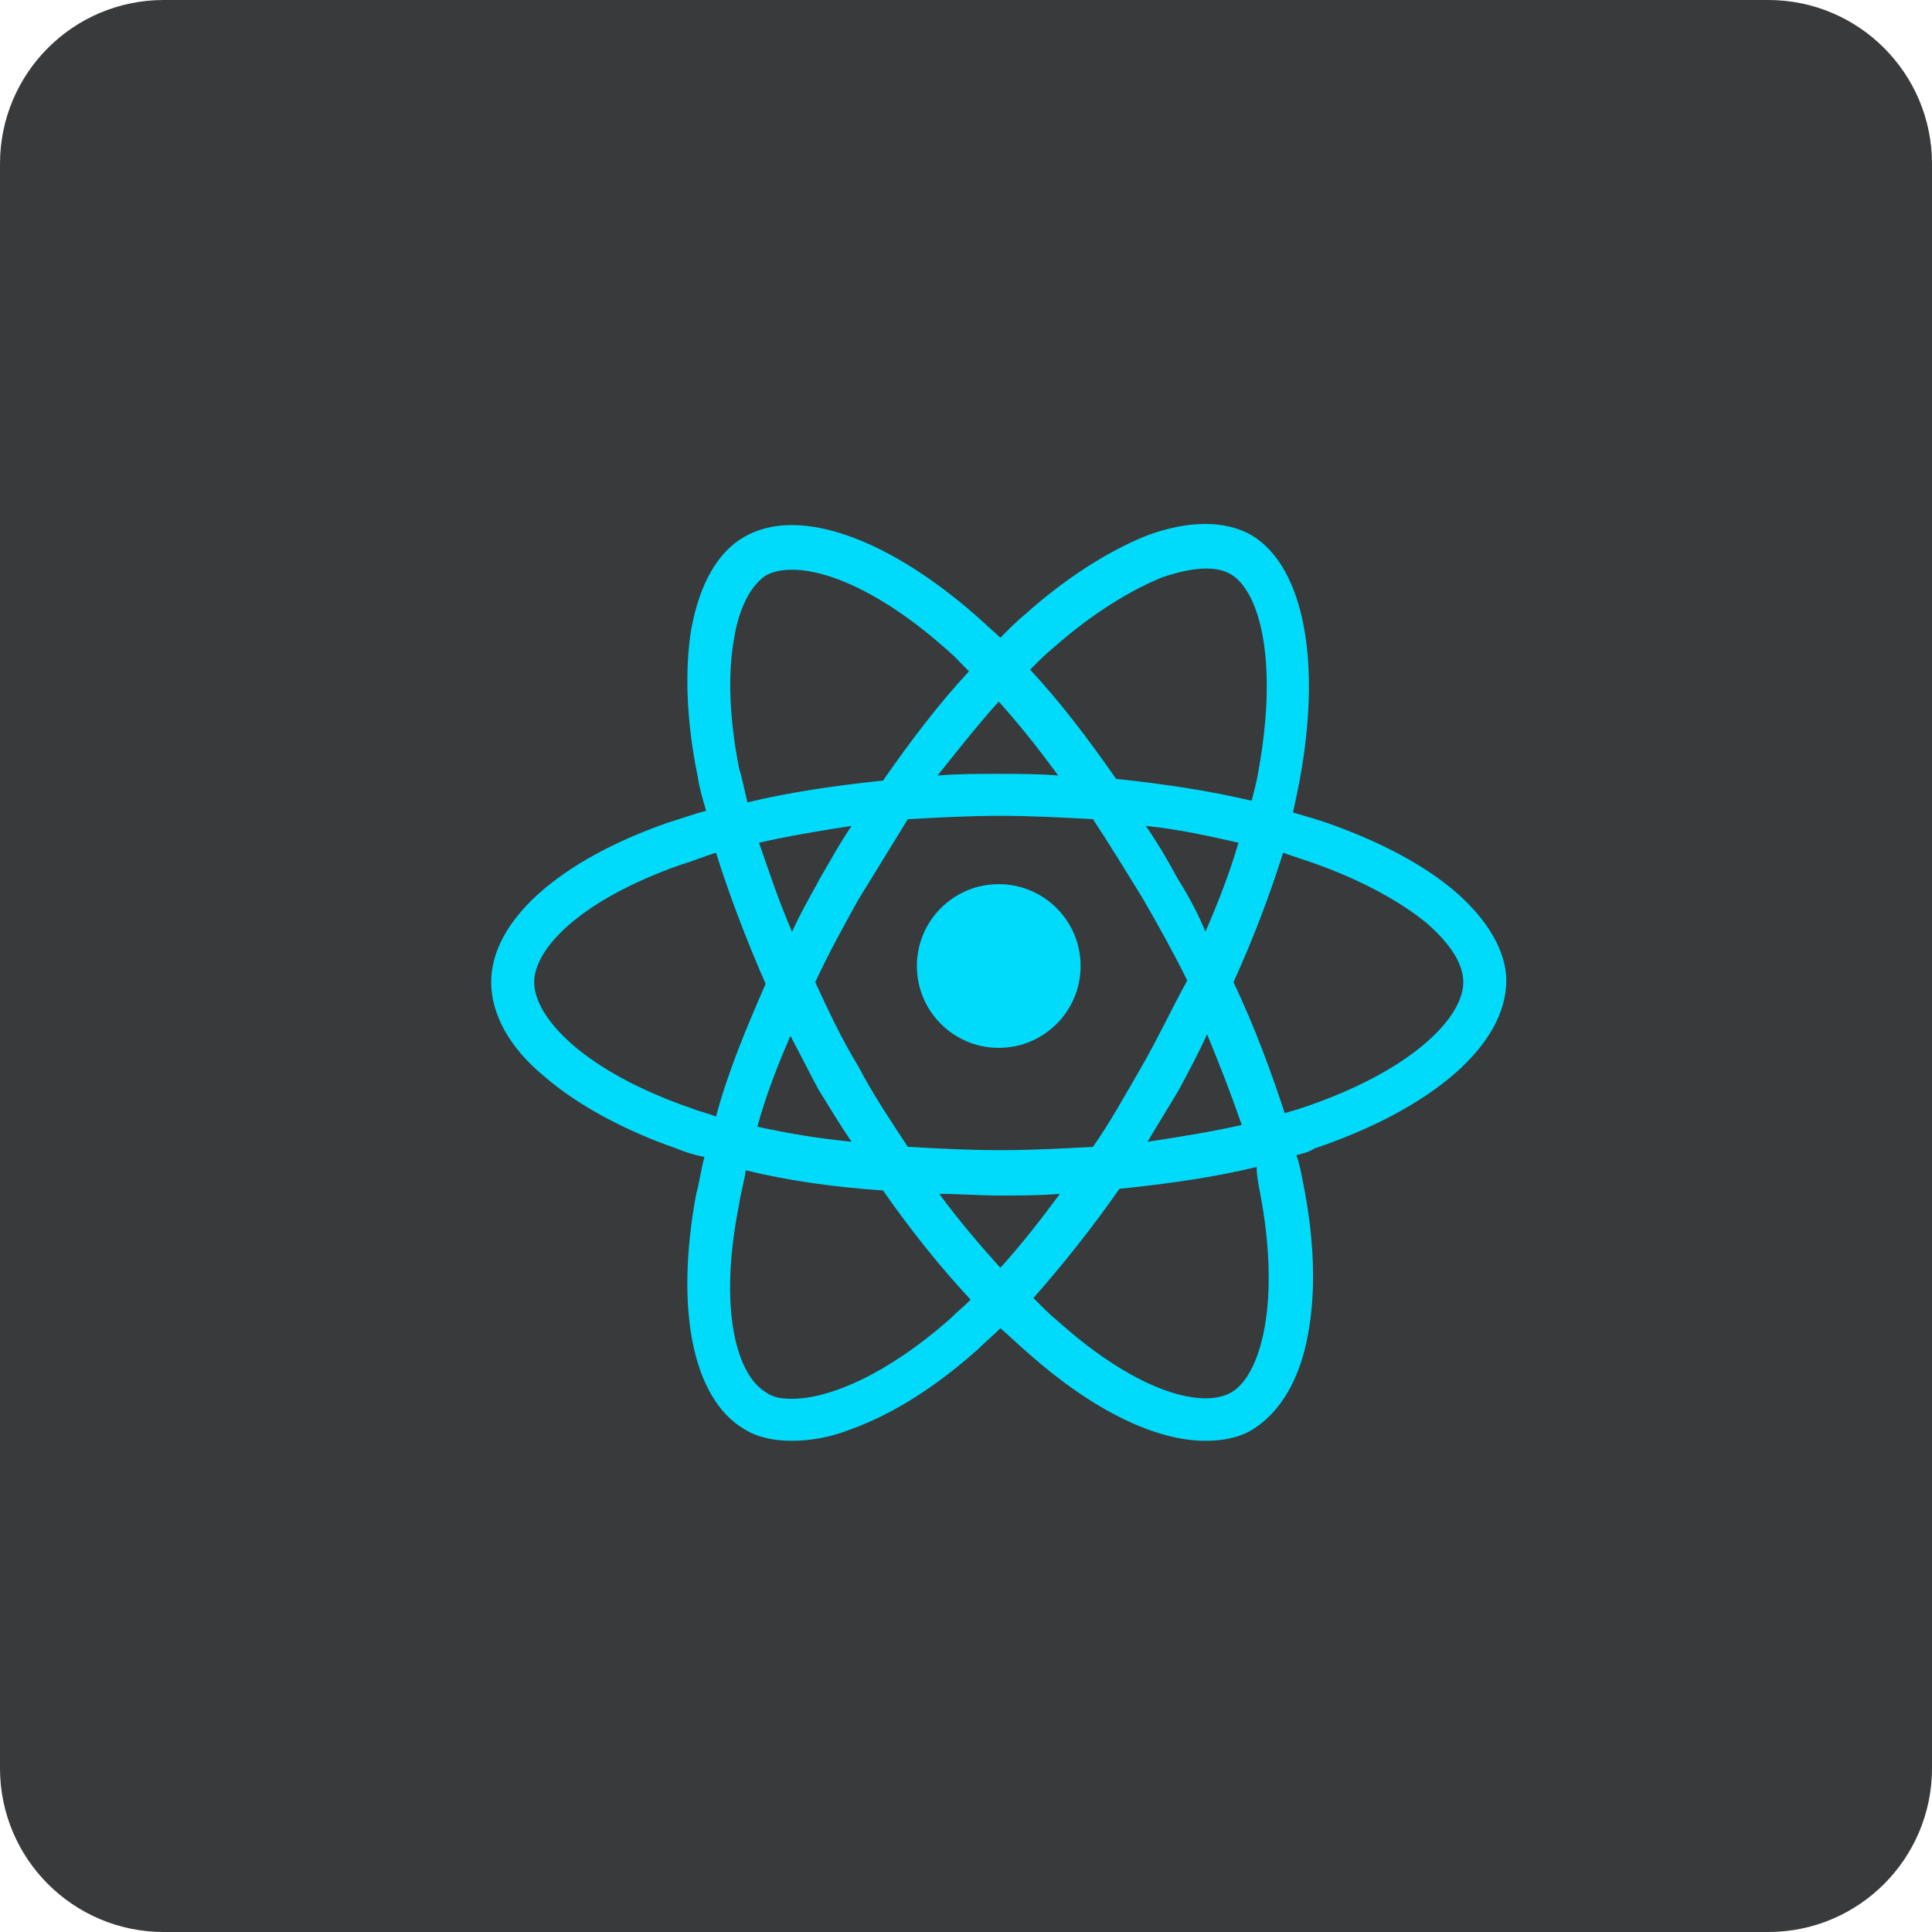
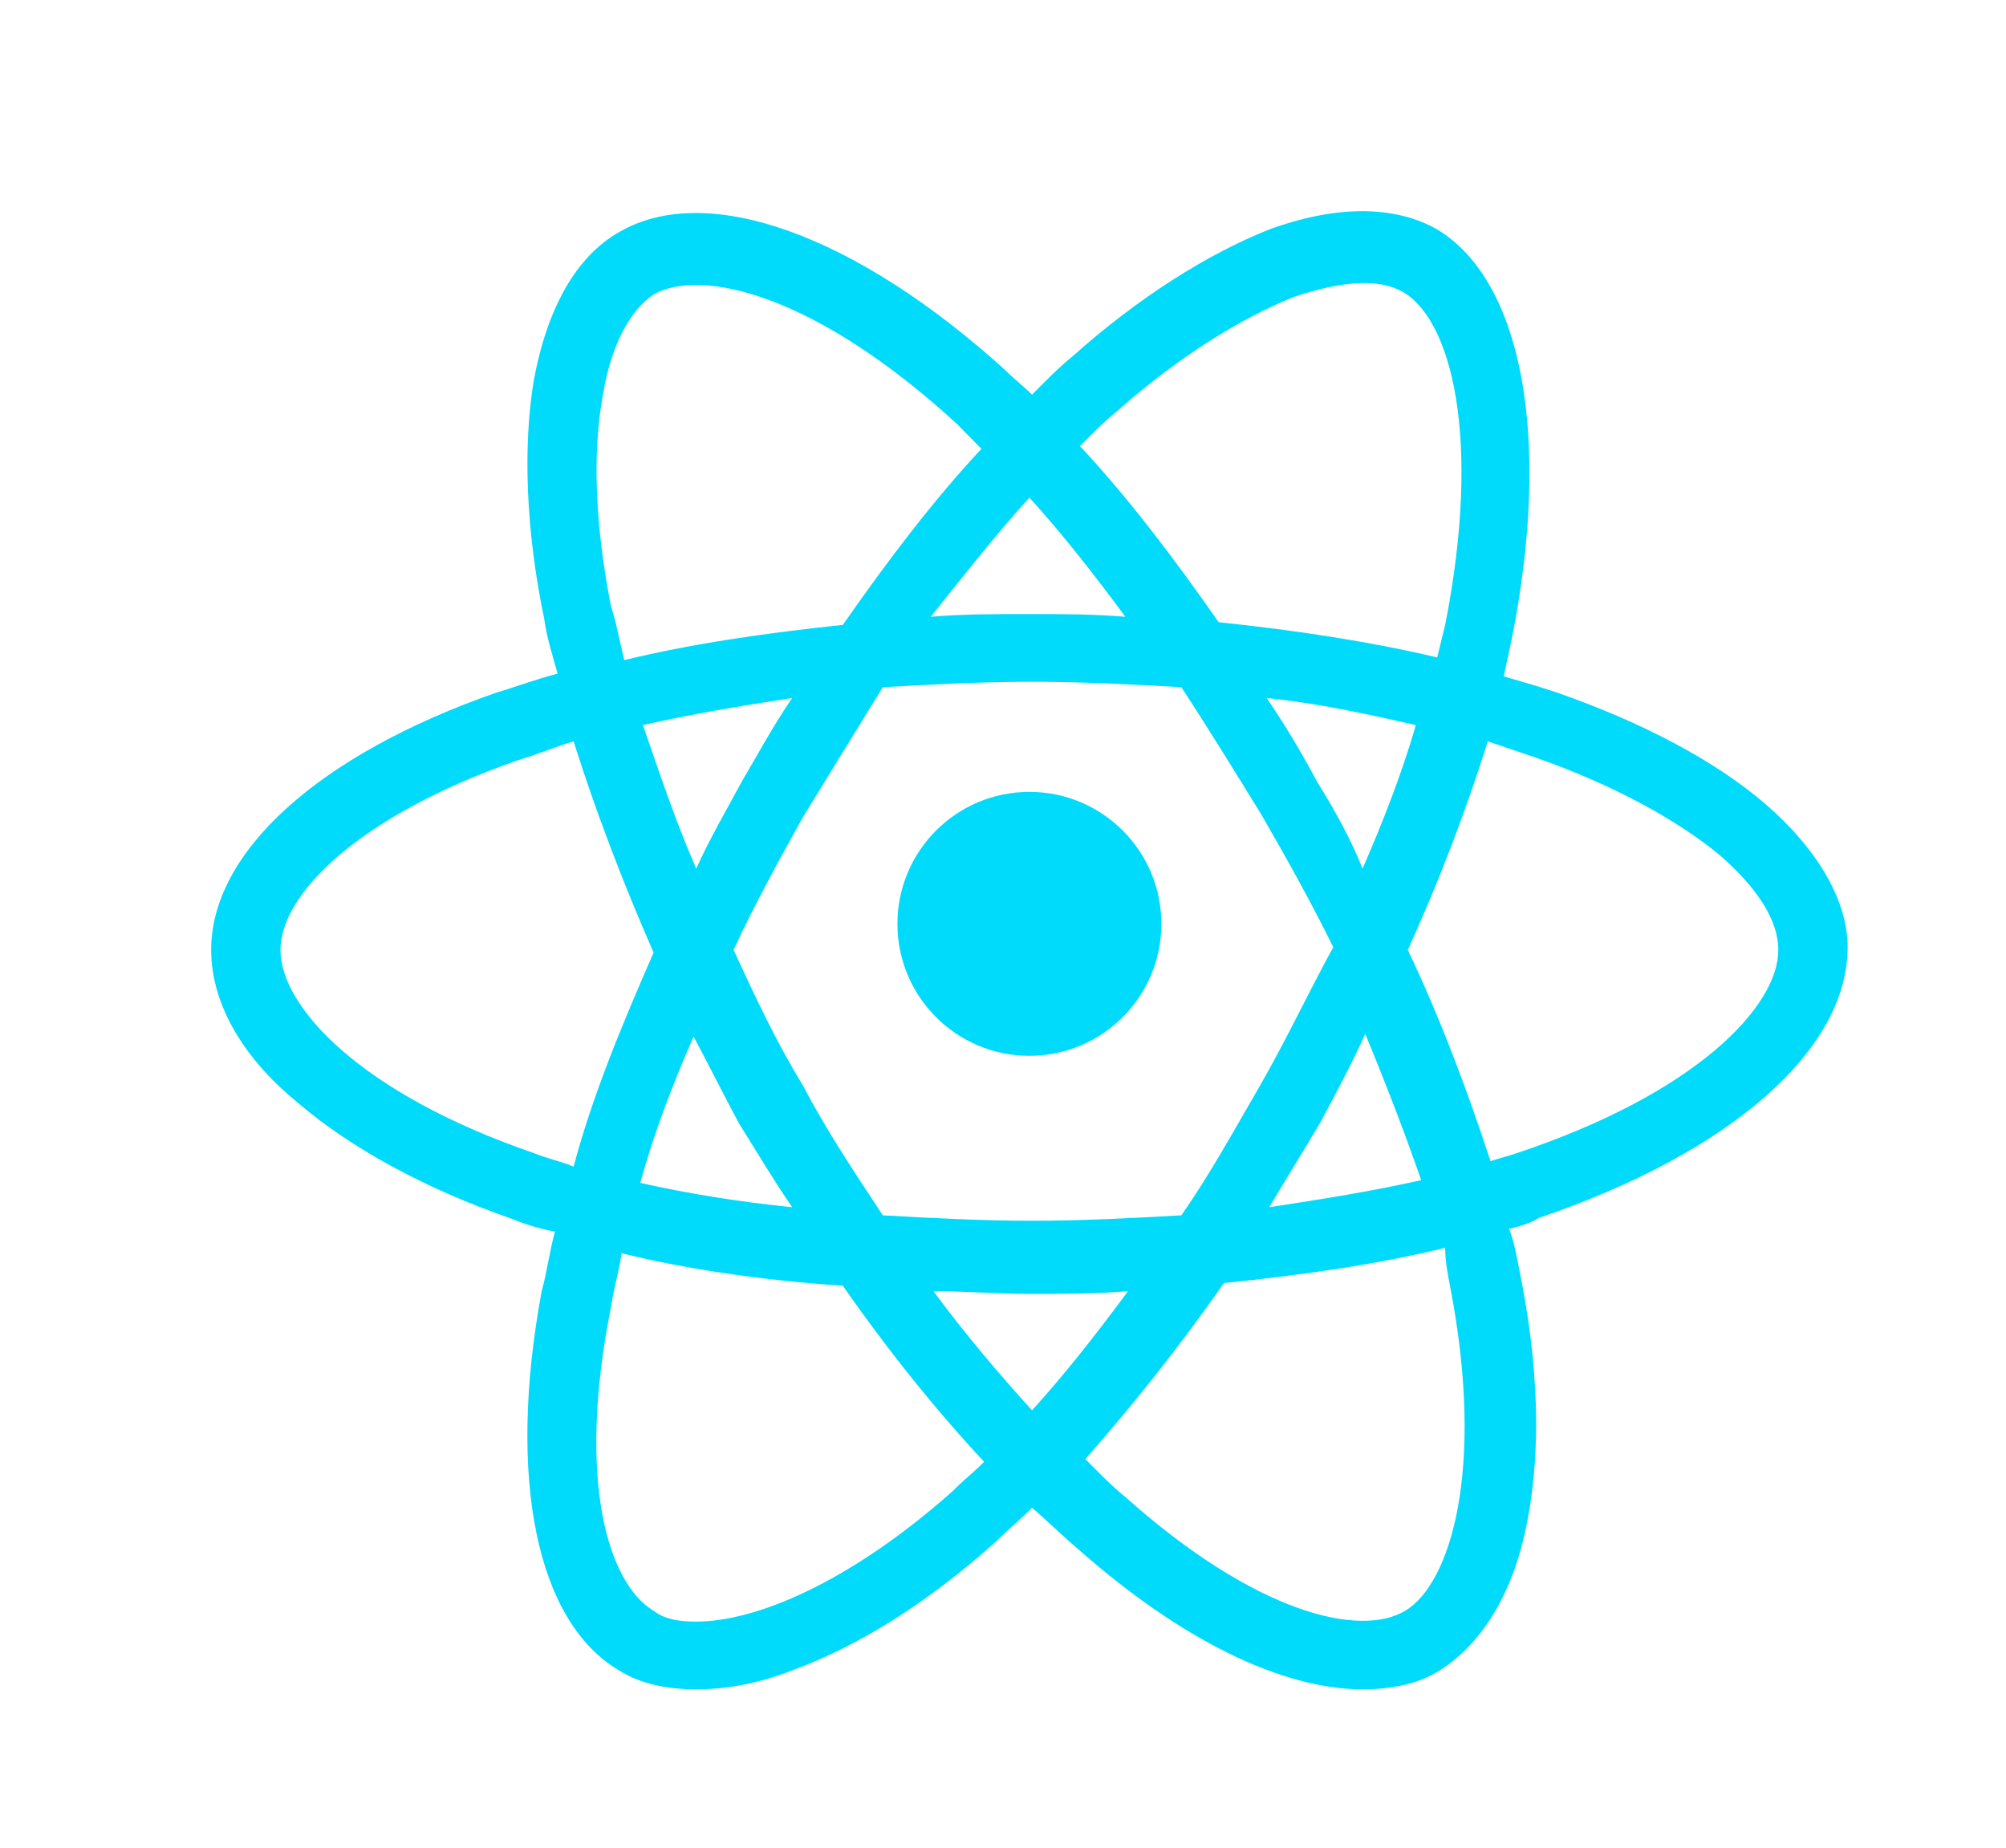
- <svg xmlns="http://www.w3.org/2000/svg" width="59" height="59" viewBox="0 0 59 59" fill="none">
-   <rect width="59" height="59" rx="5" fill="#383A3B" />
-   <path d="M30.5 32C31.881 32 33 30.881 33 29.5C33 28.119 31.881 27 30.5 27C29.119 27 28 28.119 28 29.5C28 30.881 29.119 32 30.5 32Z" fill="#00DBFC" />
-   <path d="M44.435 27.223C43.475 26.402 42.112 25.684 40.497 25.12C40.194 25.017 39.84 24.914 39.487 24.812C39.538 24.555 39.588 24.35 39.639 24.093C40.396 20.297 39.84 17.321 38.225 16.346C37.417 15.885 36.306 15.885 35.044 16.346C33.883 16.808 32.57 17.629 31.308 18.758C31.055 18.963 30.803 19.219 30.55 19.476C30.399 19.322 30.197 19.168 30.046 19.014C27.218 16.449 24.391 15.423 22.725 16.398C21.917 16.859 21.362 17.834 21.109 19.219C20.907 20.451 20.958 22.041 21.311 23.734C21.362 24.093 21.462 24.401 21.564 24.76C21.16 24.863 20.756 25.017 20.402 25.12C17.02 26.3 15 28.147 15 29.994C15 30.968 15.555 31.994 16.616 32.867C17.625 33.739 19.039 34.508 20.655 35.073C20.907 35.175 21.21 35.278 21.513 35.329C21.412 35.688 21.362 36.099 21.261 36.458C20.604 39.998 21.16 42.717 22.725 43.641C23.129 43.897 23.634 44 24.189 44C24.744 44 25.35 43.897 26.006 43.641C27.269 43.179 28.581 42.358 29.894 41.178C30.096 40.973 30.349 40.768 30.55 40.562C30.853 40.819 31.106 41.076 31.409 41.332C33.378 43.077 35.296 44 36.811 44C37.366 44 37.871 43.897 38.275 43.641C39.083 43.128 39.689 42.153 39.941 40.768C40.194 39.434 40.143 37.843 39.79 36.099C39.739 35.843 39.689 35.535 39.588 35.278C39.79 35.227 39.992 35.175 40.143 35.073C43.779 33.842 46 31.892 46 29.942C46 29.07 45.445 28.095 44.435 27.223ZM35.498 17.629C36.407 17.321 37.114 17.27 37.568 17.526C38.477 18.039 39.083 20.245 38.376 23.837C38.326 24.042 38.275 24.247 38.225 24.453C36.912 24.145 35.549 23.939 34.085 23.786C33.226 22.554 32.368 21.426 31.459 20.451C31.712 20.194 31.914 19.989 32.166 19.784C33.327 18.758 34.489 18.039 35.498 17.629ZM34.842 32.61C34.337 33.482 33.883 34.303 33.378 35.022C32.469 35.073 31.51 35.124 30.55 35.124C29.591 35.124 28.632 35.073 27.723 35.022C27.218 34.252 26.663 33.431 26.209 32.559C25.704 31.738 25.3 30.866 24.896 29.994C25.3 29.121 25.754 28.3 26.209 27.48C26.713 26.659 27.218 25.838 27.723 25.017C28.632 24.966 29.591 24.914 30.55 24.914C31.51 24.914 32.469 24.966 33.378 25.017C33.883 25.787 34.388 26.607 34.892 27.428C35.397 28.3 35.852 29.121 36.256 29.942C35.751 30.866 35.347 31.738 34.842 32.61ZM36.862 31.584C37.266 32.559 37.619 33.482 37.922 34.355C37.013 34.56 36.054 34.714 35.044 34.868C35.347 34.355 35.7 33.79 36.003 33.277C36.306 32.713 36.609 32.148 36.862 31.584ZM30.55 38.715C29.945 38.049 29.288 37.279 28.682 36.458C29.288 36.458 29.894 36.509 30.5 36.509C31.156 36.509 31.762 36.509 32.368 36.458C31.762 37.279 31.156 38.049 30.55 38.715ZM26.006 34.868C24.997 34.765 24.038 34.611 23.129 34.406C23.381 33.482 23.735 32.559 24.139 31.635C24.441 32.2 24.694 32.713 24.997 33.277C25.35 33.842 25.653 34.355 26.006 34.868ZM25.047 26.813C24.744 27.377 24.441 27.89 24.189 28.454C23.785 27.531 23.482 26.607 23.179 25.735C24.088 25.53 24.997 25.376 26.006 25.222C25.653 25.735 25.35 26.3 25.047 26.813ZM30.5 21.426C31.106 22.093 31.712 22.862 32.318 23.683C31.712 23.632 31.106 23.632 30.45 23.632C29.844 23.632 29.238 23.632 28.632 23.683C29.288 22.862 29.894 22.093 30.5 21.426ZM35.953 26.813C35.65 26.248 35.347 25.735 34.993 25.222C36.003 25.325 36.912 25.53 37.821 25.735C37.568 26.607 37.215 27.531 36.811 28.454C36.609 27.941 36.306 27.377 35.953 26.813ZM22.573 23.478C22.27 21.939 22.22 20.553 22.422 19.476C22.573 18.552 22.927 17.886 23.381 17.578C24.29 17.065 26.461 17.578 29.137 20.04C29.288 20.194 29.44 20.348 29.591 20.502C28.682 21.477 27.824 22.606 26.966 23.837C25.502 23.991 24.088 24.196 22.826 24.504C22.725 24.093 22.674 23.786 22.573 23.478ZM21.109 33.842C17.827 32.713 16.313 31.071 16.313 29.994C16.313 28.968 17.726 27.48 20.806 26.402C21.16 26.3 21.513 26.146 21.866 26.043C22.27 27.326 22.775 28.66 23.381 30.045C22.775 31.43 22.22 32.764 21.866 34.098C21.614 33.995 21.362 33.944 21.109 33.842ZM24.189 42.717C23.835 42.717 23.583 42.666 23.381 42.512C22.523 41.999 21.917 40.05 22.573 36.766C22.624 36.407 22.725 36.099 22.775 35.74C24.038 36.048 25.451 36.253 26.966 36.355C27.824 37.587 28.733 38.715 29.642 39.69C29.44 39.896 29.238 40.05 29.036 40.255C27.067 41.999 25.3 42.717 24.189 42.717ZM38.477 36.407C39.134 39.844 38.477 41.999 37.619 42.512C36.761 43.025 34.791 42.563 32.318 40.357C32.065 40.152 31.813 39.896 31.56 39.639C32.419 38.664 33.327 37.535 34.186 36.304C35.7 36.15 37.114 35.945 38.376 35.637C38.376 35.894 38.427 36.15 38.477 36.407ZM39.739 33.842C39.588 33.893 39.386 33.944 39.234 33.995C38.831 32.764 38.326 31.379 37.669 29.994C38.275 28.66 38.78 27.326 39.184 26.043C39.487 26.146 39.79 26.248 40.093 26.351C41.557 26.864 42.769 27.531 43.577 28.198C44.283 28.814 44.687 29.429 44.687 29.994C44.687 31.071 43.122 32.713 39.739 33.842Z" fill="#00DBFC" />
+ <svg xmlns="http://www.w3.org/2000/svg" width="38" height="35" viewBox="0 0 38 35" fill="none">
+   <path d="M19.5 20C20.881 20 22 18.881 22 17.5C22 16.119 20.881 15 19.5 15C18.119 15 17 16.119 17 17.5C17 18.881 18.119 20 19.5 20Z" fill="#00DBFC" />
+   <path d="M33.435 15.223C32.475 14.402 31.112 13.684 29.497 13.12C29.194 13.017 28.84 12.914 28.487 12.812C28.538 12.555 28.588 12.35 28.639 12.094C29.396 8.297 28.84 5.321 27.225 4.346C26.417 3.885 25.306 3.885 24.044 4.346C22.883 4.808 21.57 5.629 20.308 6.758C20.055 6.963 19.803 7.219 19.55 7.476C19.399 7.322 19.197 7.168 19.046 7.014C16.218 4.449 13.391 3.423 11.725 4.398C10.917 4.859 10.362 5.834 10.109 7.219C9.907 8.451 9.958 10.041 10.311 11.734C10.362 12.094 10.463 12.401 10.563 12.76C10.16 12.863 9.756 13.017 9.402 13.12C6.02 14.3 4 16.147 4 17.994C4 18.968 4.555 19.994 5.616 20.867C6.625 21.739 8.039 22.509 9.655 23.073C9.907 23.175 10.21 23.278 10.513 23.329C10.412 23.689 10.362 24.099 10.261 24.458C9.604 27.998 10.16 30.717 11.725 31.641C12.129 31.897 12.634 32 13.189 32C13.744 32 14.35 31.897 15.007 31.641C16.269 31.179 17.581 30.358 18.894 29.178C19.096 28.973 19.349 28.768 19.55 28.562C19.853 28.819 20.106 29.076 20.409 29.332C22.378 31.076 24.296 32 25.811 32C26.366 32 26.871 31.897 27.275 31.641C28.083 31.128 28.689 30.153 28.941 28.768C29.194 27.434 29.143 25.843 28.79 24.099C28.739 23.843 28.689 23.535 28.588 23.278C28.79 23.227 28.992 23.175 29.143 23.073C32.779 21.841 35 19.892 35 17.942C35 17.07 34.445 16.095 33.435 15.223ZM24.498 5.629C25.407 5.321 26.114 5.27 26.568 5.526C27.477 6.039 28.083 8.246 27.376 11.837C27.326 12.042 27.275 12.247 27.225 12.453C25.912 12.145 24.549 11.94 23.085 11.786C22.226 10.554 21.368 9.426 20.459 8.451C20.712 8.194 20.914 7.989 21.166 7.784C22.327 6.758 23.489 6.039 24.498 5.629ZM23.842 20.61C23.337 21.482 22.883 22.303 22.378 23.021C21.469 23.073 20.51 23.124 19.55 23.124C18.591 23.124 17.632 23.073 16.723 23.021C16.218 22.252 15.663 21.431 15.209 20.559C14.704 19.738 14.3 18.866 13.896 17.994C14.3 17.121 14.754 16.3 15.209 15.48C15.713 14.659 16.218 13.838 16.723 13.017C17.632 12.966 18.591 12.914 19.55 12.914C20.51 12.914 21.469 12.966 22.378 13.017C22.883 13.787 23.388 14.607 23.892 15.428C24.397 16.3 24.852 17.121 25.256 17.942C24.751 18.866 24.347 19.738 23.842 20.61ZM25.862 19.584C26.265 20.559 26.619 21.482 26.922 22.355C26.013 22.56 25.054 22.714 24.044 22.868C24.347 22.355 24.7 21.79 25.003 21.277C25.306 20.713 25.609 20.148 25.862 19.584ZM19.55 26.715C18.945 26.049 18.288 25.279 17.682 24.458C18.288 24.458 18.894 24.509 19.5 24.509C20.156 24.509 20.762 24.509 21.368 24.458C20.762 25.279 20.156 26.049 19.55 26.715ZM15.007 22.868C13.997 22.765 13.037 22.611 12.129 22.406C12.381 21.482 12.735 20.559 13.139 19.635C13.441 20.2 13.694 20.713 13.997 21.277C14.35 21.841 14.653 22.355 15.007 22.868ZM14.047 14.813C13.744 15.377 13.441 15.89 13.189 16.454C12.785 15.531 12.482 14.607 12.179 13.735C13.088 13.53 13.997 13.376 15.007 13.222C14.653 13.735 14.35 14.3 14.047 14.813ZM19.5 9.426C20.106 10.092 20.712 10.862 21.318 11.683C20.712 11.632 20.106 11.632 19.45 11.632C18.844 11.632 18.238 11.632 17.632 11.683C18.288 10.862 18.894 10.092 19.5 9.426ZM24.953 14.813C24.65 14.248 24.347 13.735 23.994 13.222C25.003 13.325 25.912 13.53 26.821 13.735C26.568 14.607 26.215 15.531 25.811 16.454C25.609 15.941 25.306 15.377 24.953 14.813ZM11.573 11.478C11.27 9.939 11.22 8.553 11.422 7.476C11.573 6.552 11.927 5.885 12.381 5.578C13.29 5.065 15.461 5.578 18.137 8.04C18.288 8.194 18.44 8.348 18.591 8.502C17.682 9.477 16.824 10.606 15.966 11.837C14.502 11.991 13.088 12.196 11.826 12.504C11.725 12.094 11.674 11.786 11.573 11.478ZM10.109 21.841C6.827 20.713 5.313 19.071 5.313 17.994C5.313 16.968 6.726 15.48 9.806 14.402C10.16 14.3 10.513 14.146 10.866 14.043C11.27 15.326 11.775 16.66 12.381 18.045C11.775 19.43 11.22 20.764 10.866 22.098C10.614 21.995 10.362 21.944 10.109 21.841ZM13.189 30.717C12.835 30.717 12.583 30.666 12.381 30.512C11.523 29.999 10.917 28.049 11.573 24.766C11.624 24.407 11.725 24.099 11.775 23.74C13.037 24.048 14.451 24.253 15.966 24.355C16.824 25.587 17.733 26.715 18.642 27.69C18.44 27.896 18.238 28.049 18.036 28.255C16.067 29.999 14.3 30.717 13.189 30.717ZM27.477 24.407C28.134 27.844 27.477 29.999 26.619 30.512C25.761 31.025 23.791 30.563 21.318 28.357C21.065 28.152 20.813 27.896 20.56 27.639C21.419 26.664 22.327 25.535 23.186 24.304C24.7 24.15 26.114 23.945 27.376 23.637C27.376 23.894 27.427 24.15 27.477 24.407ZM28.739 21.841C28.588 21.893 28.386 21.944 28.235 21.995C27.831 20.764 27.326 19.379 26.669 17.994C27.275 16.66 27.78 15.326 28.184 14.043C28.487 14.146 28.79 14.248 29.093 14.351C30.557 14.864 31.769 15.531 32.577 16.198C33.283 16.814 33.687 17.429 33.687 17.994C33.687 19.071 32.122 20.713 28.739 21.841Z" fill="#00DBFC" />
</svg>
